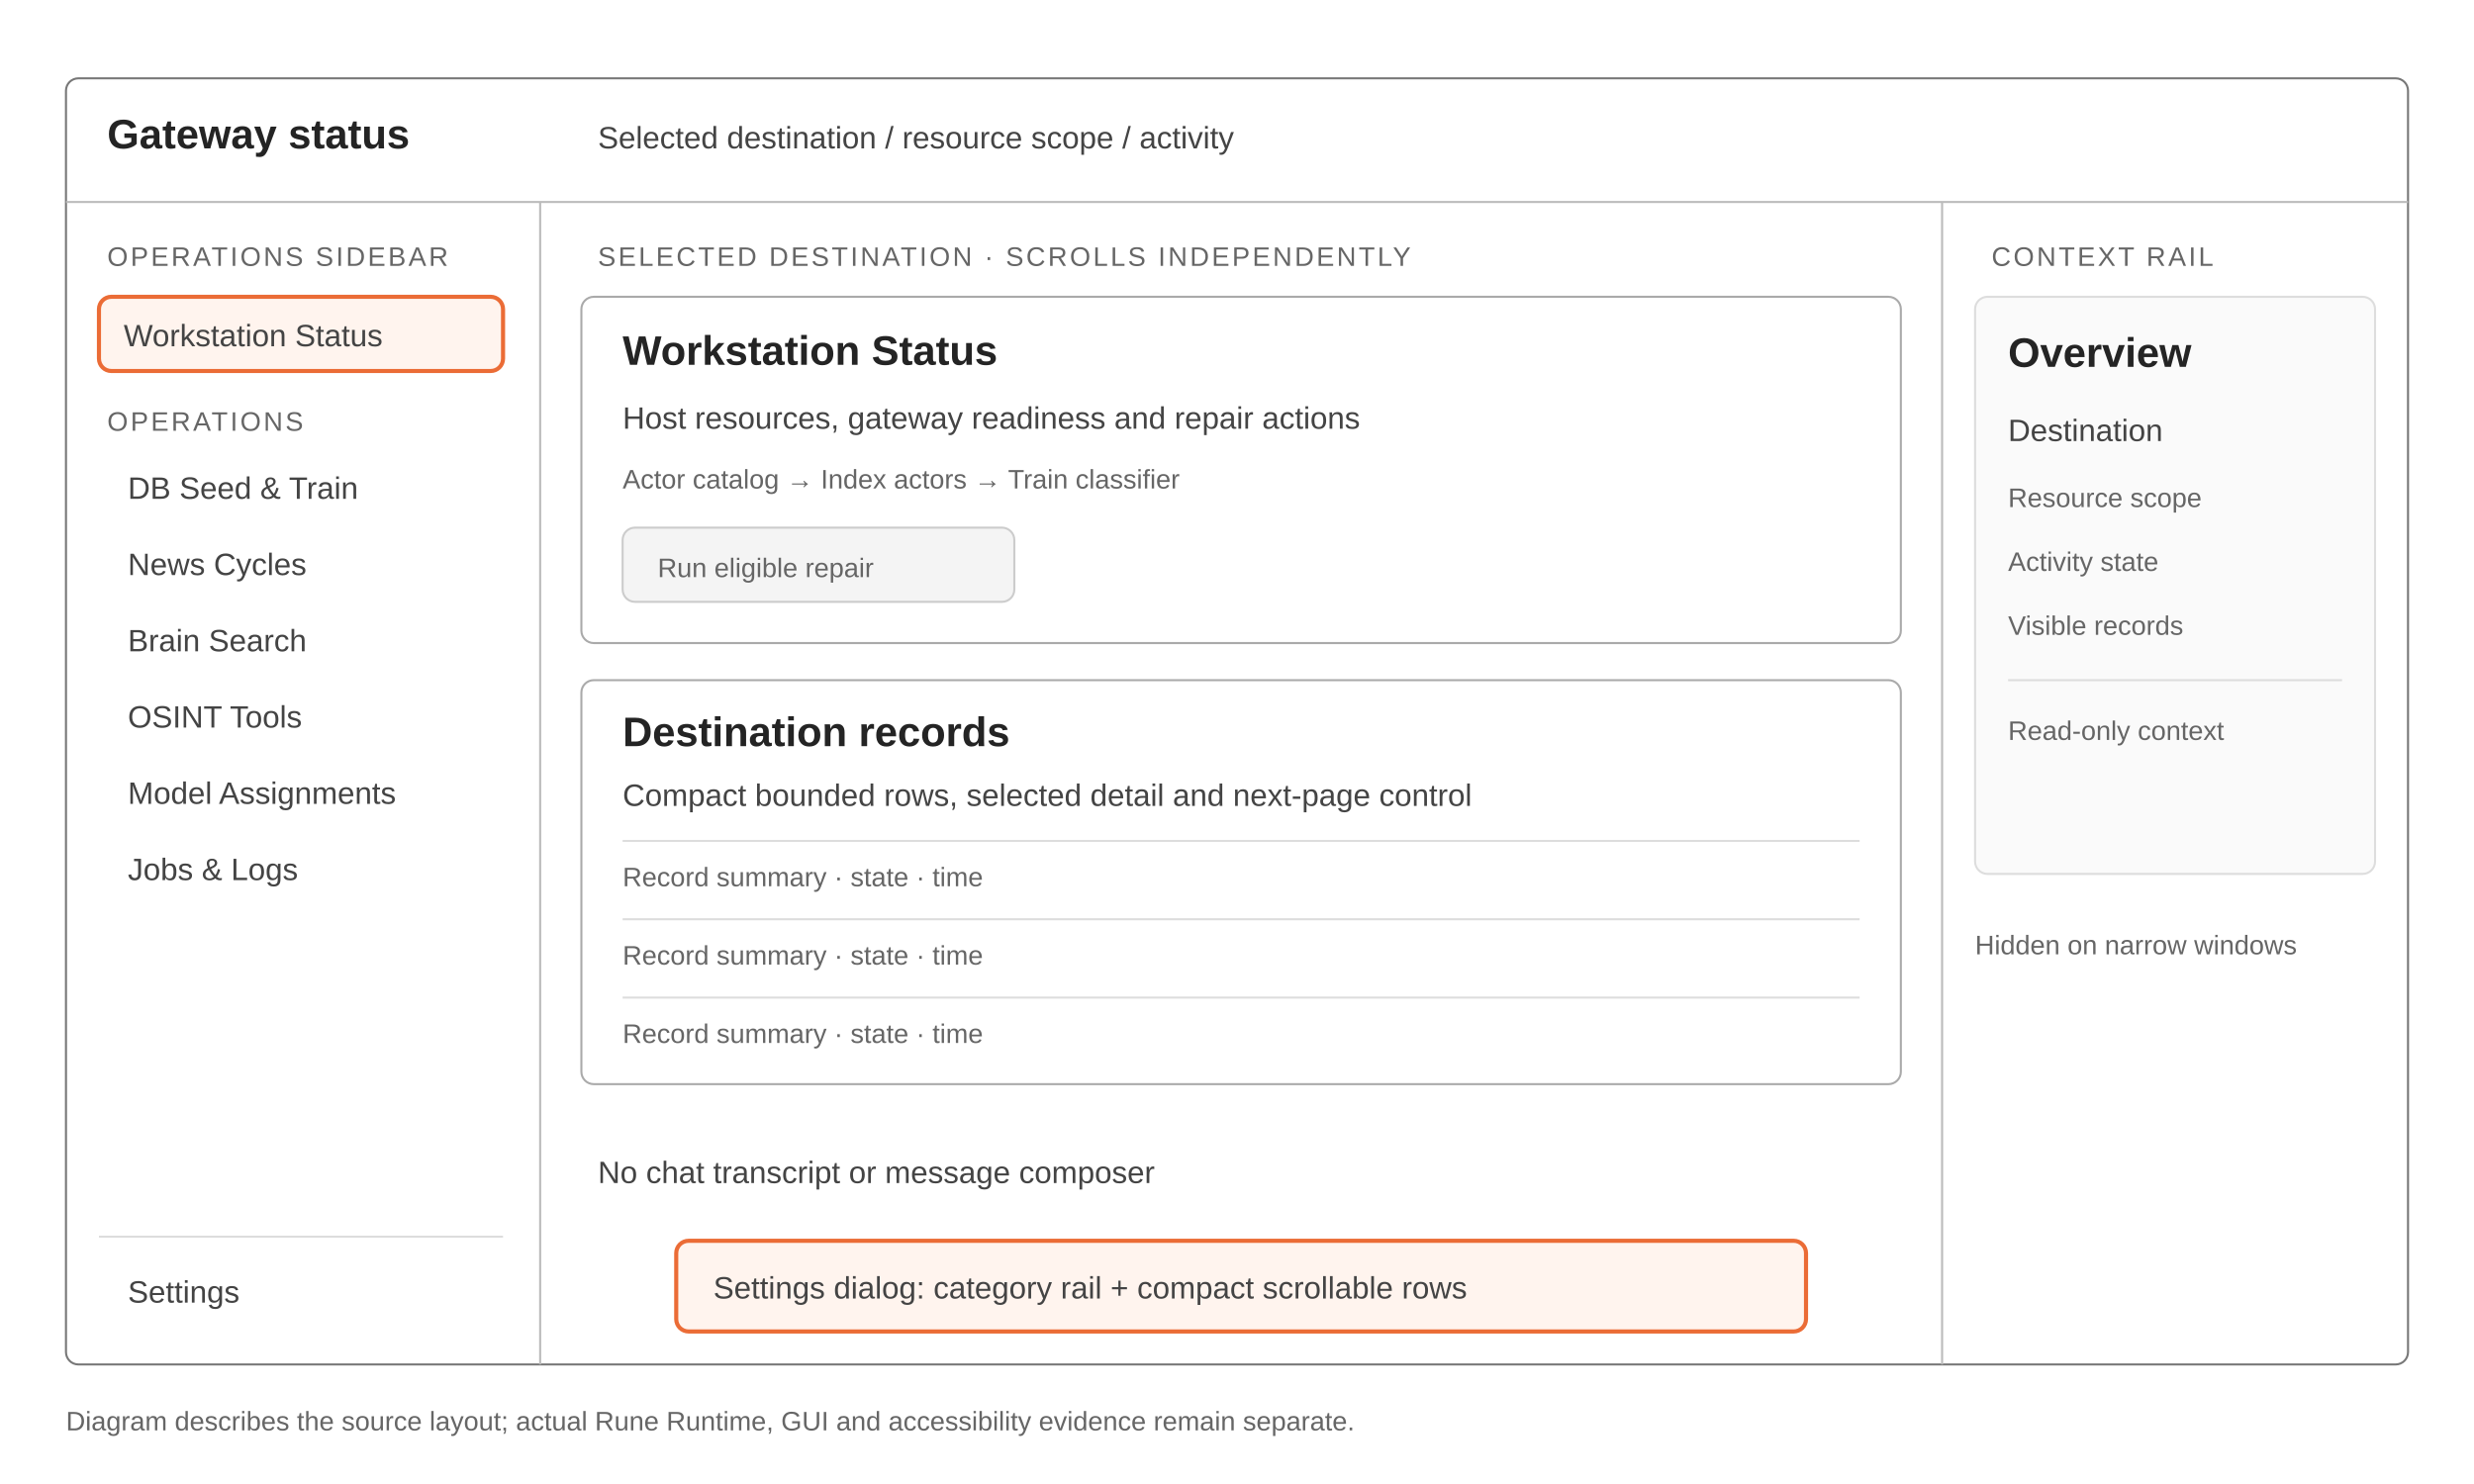
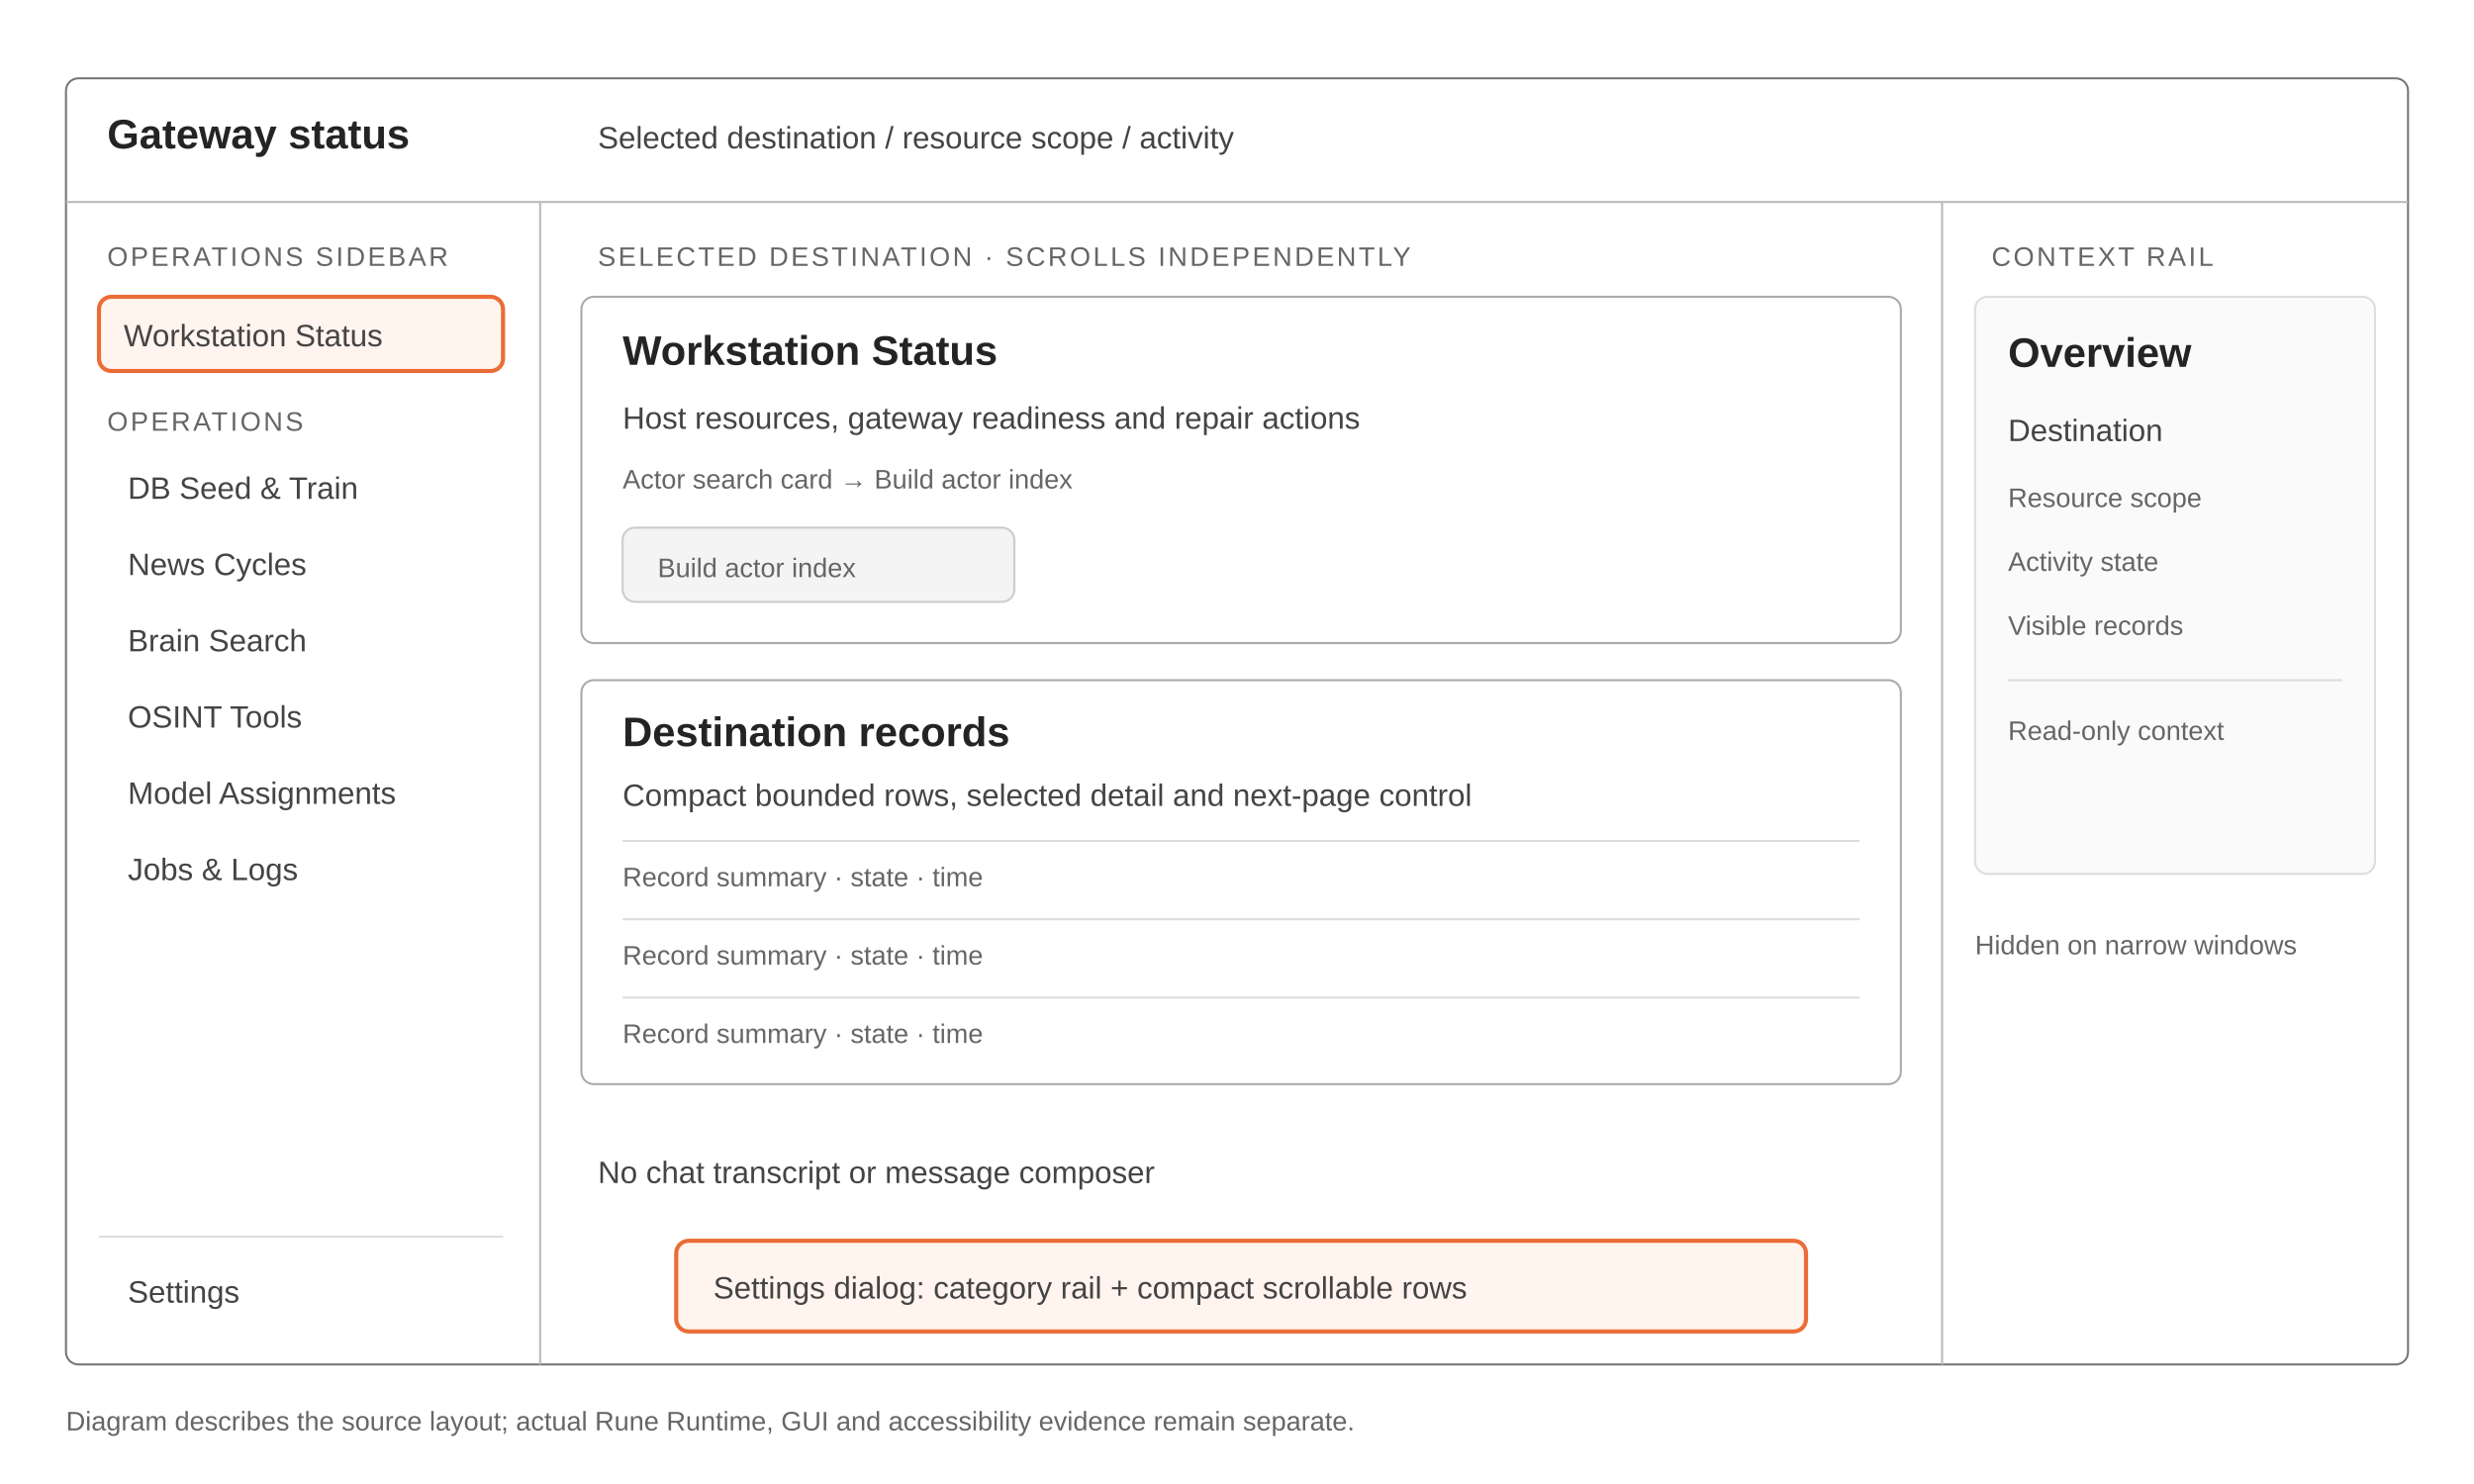
<svg xmlns="http://www.w3.org/2000/svg" viewBox="0 0 1200 720" role="img" aria-labelledby="native-workstation-layout-title native-workstation-layout-desc">
  <style>text{font-family:Geist,Arial,sans-serif;fill:#242424}.zone{font-size:13px;letter-spacing:1.2px;fill:#666}.label{font-size:20px;font-weight:600}.note{font-size:15px;fill:#444}.small{font-size:13px;fill:#666}.node{fill:#fff;stroke:#aaa;stroke-width:1}.focus{fill:#fff4ee;stroke:#eb6c36;stroke-width:2}.lane{fill:#fafafa;stroke:#ddd;stroke-width:1}.pill{fill:#f4f4f4;stroke:#ccc;stroke-width:1}</style>
  <rect width="1200" height="720" fill="#fff" />
  <rect x="32" y="38" width="1136" height="624" rx="6" fill="#fff" stroke="#777" />
  <path d="M 32 98 H 1168 M 262 98 V 662 M 942 98 V 662" stroke="#bbb" />
  <text x="52" y="72" class="label">Gateway status</text>
  <text x="290" y="72" class="note">Selected destination / resource scope / activity</text>
  <text x="52" y="129" class="zone">OPERATIONS SIDEBAR</text>
  <rect x="48" y="144" width="196" height="36" rx="6" class="focus" />
  <text x="60" y="168" class="note">Workstation Status</text>
  <text x="52" y="209" class="zone">OPERATIONS</text>
  <text x="62" y="242" class="note">DB Seed &amp; Train</text>
  <text x="62" y="279" class="note">News Cycles</text>
  <text x="62" y="316" class="note">Brain Search</text>
  <text x="62" y="353" class="note">OSINT Tools</text>
  <text x="62" y="390" class="note">Model Assignments</text>
  <text x="62" y="427" class="note">Jobs &amp; Logs</text>
  <path d="M 48 600 H 244" stroke="#ddd" />
  <text x="62" y="632" class="note">Settings</text>
  <text x="290" y="129" class="zone">SELECTED DESTINATION · SCROLLS INDEPENDENTLY</text>
  <rect x="282" y="144" width="640" height="168" rx="6" class="node" />
  <text x="302" y="177" class="label">Workstation Status</text>
  <text x="302" y="208" class="note">Host resources, gateway readiness and repair actions</text>
-   <text x="302" y="237" class="small">Actor catalog → Index actors → Train classifier</text>
+   <text x="302" y="237" class="small">Actor search card → Build actor index</text>
  <rect x="302" y="256" width="190" height="36" rx="6" class="pill" />
-   <text x="319" y="280" class="small">Run eligible repair</text>
+   <text x="319" y="280" class="small">Build actor index</text>
  <rect x="282" y="330" width="640" height="196" rx="6" class="node" />
  <text x="302" y="362" class="label">Destination records</text>
  <text x="302" y="391" class="note">Compact bounded rows, selected detail and next-page control</text>
  <path d="M 302 408 H 902 M 302 446 H 902 M 302 484 H 902" stroke="#ddd" />
  <text x="302" y="430" class="small">Record summary · state · time</text>
  <text x="302" y="468" class="small">Record summary · state · time</text>
  <text x="302" y="506" class="small">Record summary · state · time</text>
  <text x="290" y="574" class="note">No chat transcript or message composer</text>
  <text x="966" y="129" class="zone">CONTEXT RAIL</text>
  <rect x="958" y="144" width="194" height="280" rx="6" class="lane" />
  <text x="974" y="178" class="label">Overview</text>
  <text x="974" y="214" class="note">Destination</text>
  <text x="974" y="246" class="small">Resource scope</text>
  <text x="974" y="277" class="small">Activity state</text>
  <text x="974" y="308" class="small">Visible records</text>
  <path d="M 974 330 H 1136" stroke="#ddd" />
  <text x="974" y="359" class="small">Read-only context</text>
  <text x="958" y="463" class="small">Hidden on narrow windows</text>
  <rect x="328" y="602" width="548" height="44" rx="6" class="focus" />
  <text x="346" y="630" class="note">Settings dialog: category rail + compact scrollable rows</text>
  <text x="32" y="694" class="small">Diagram describes the source layout; actual Rune Runtime, GUI and accessibility evidence remain separate.</text>
</svg>
